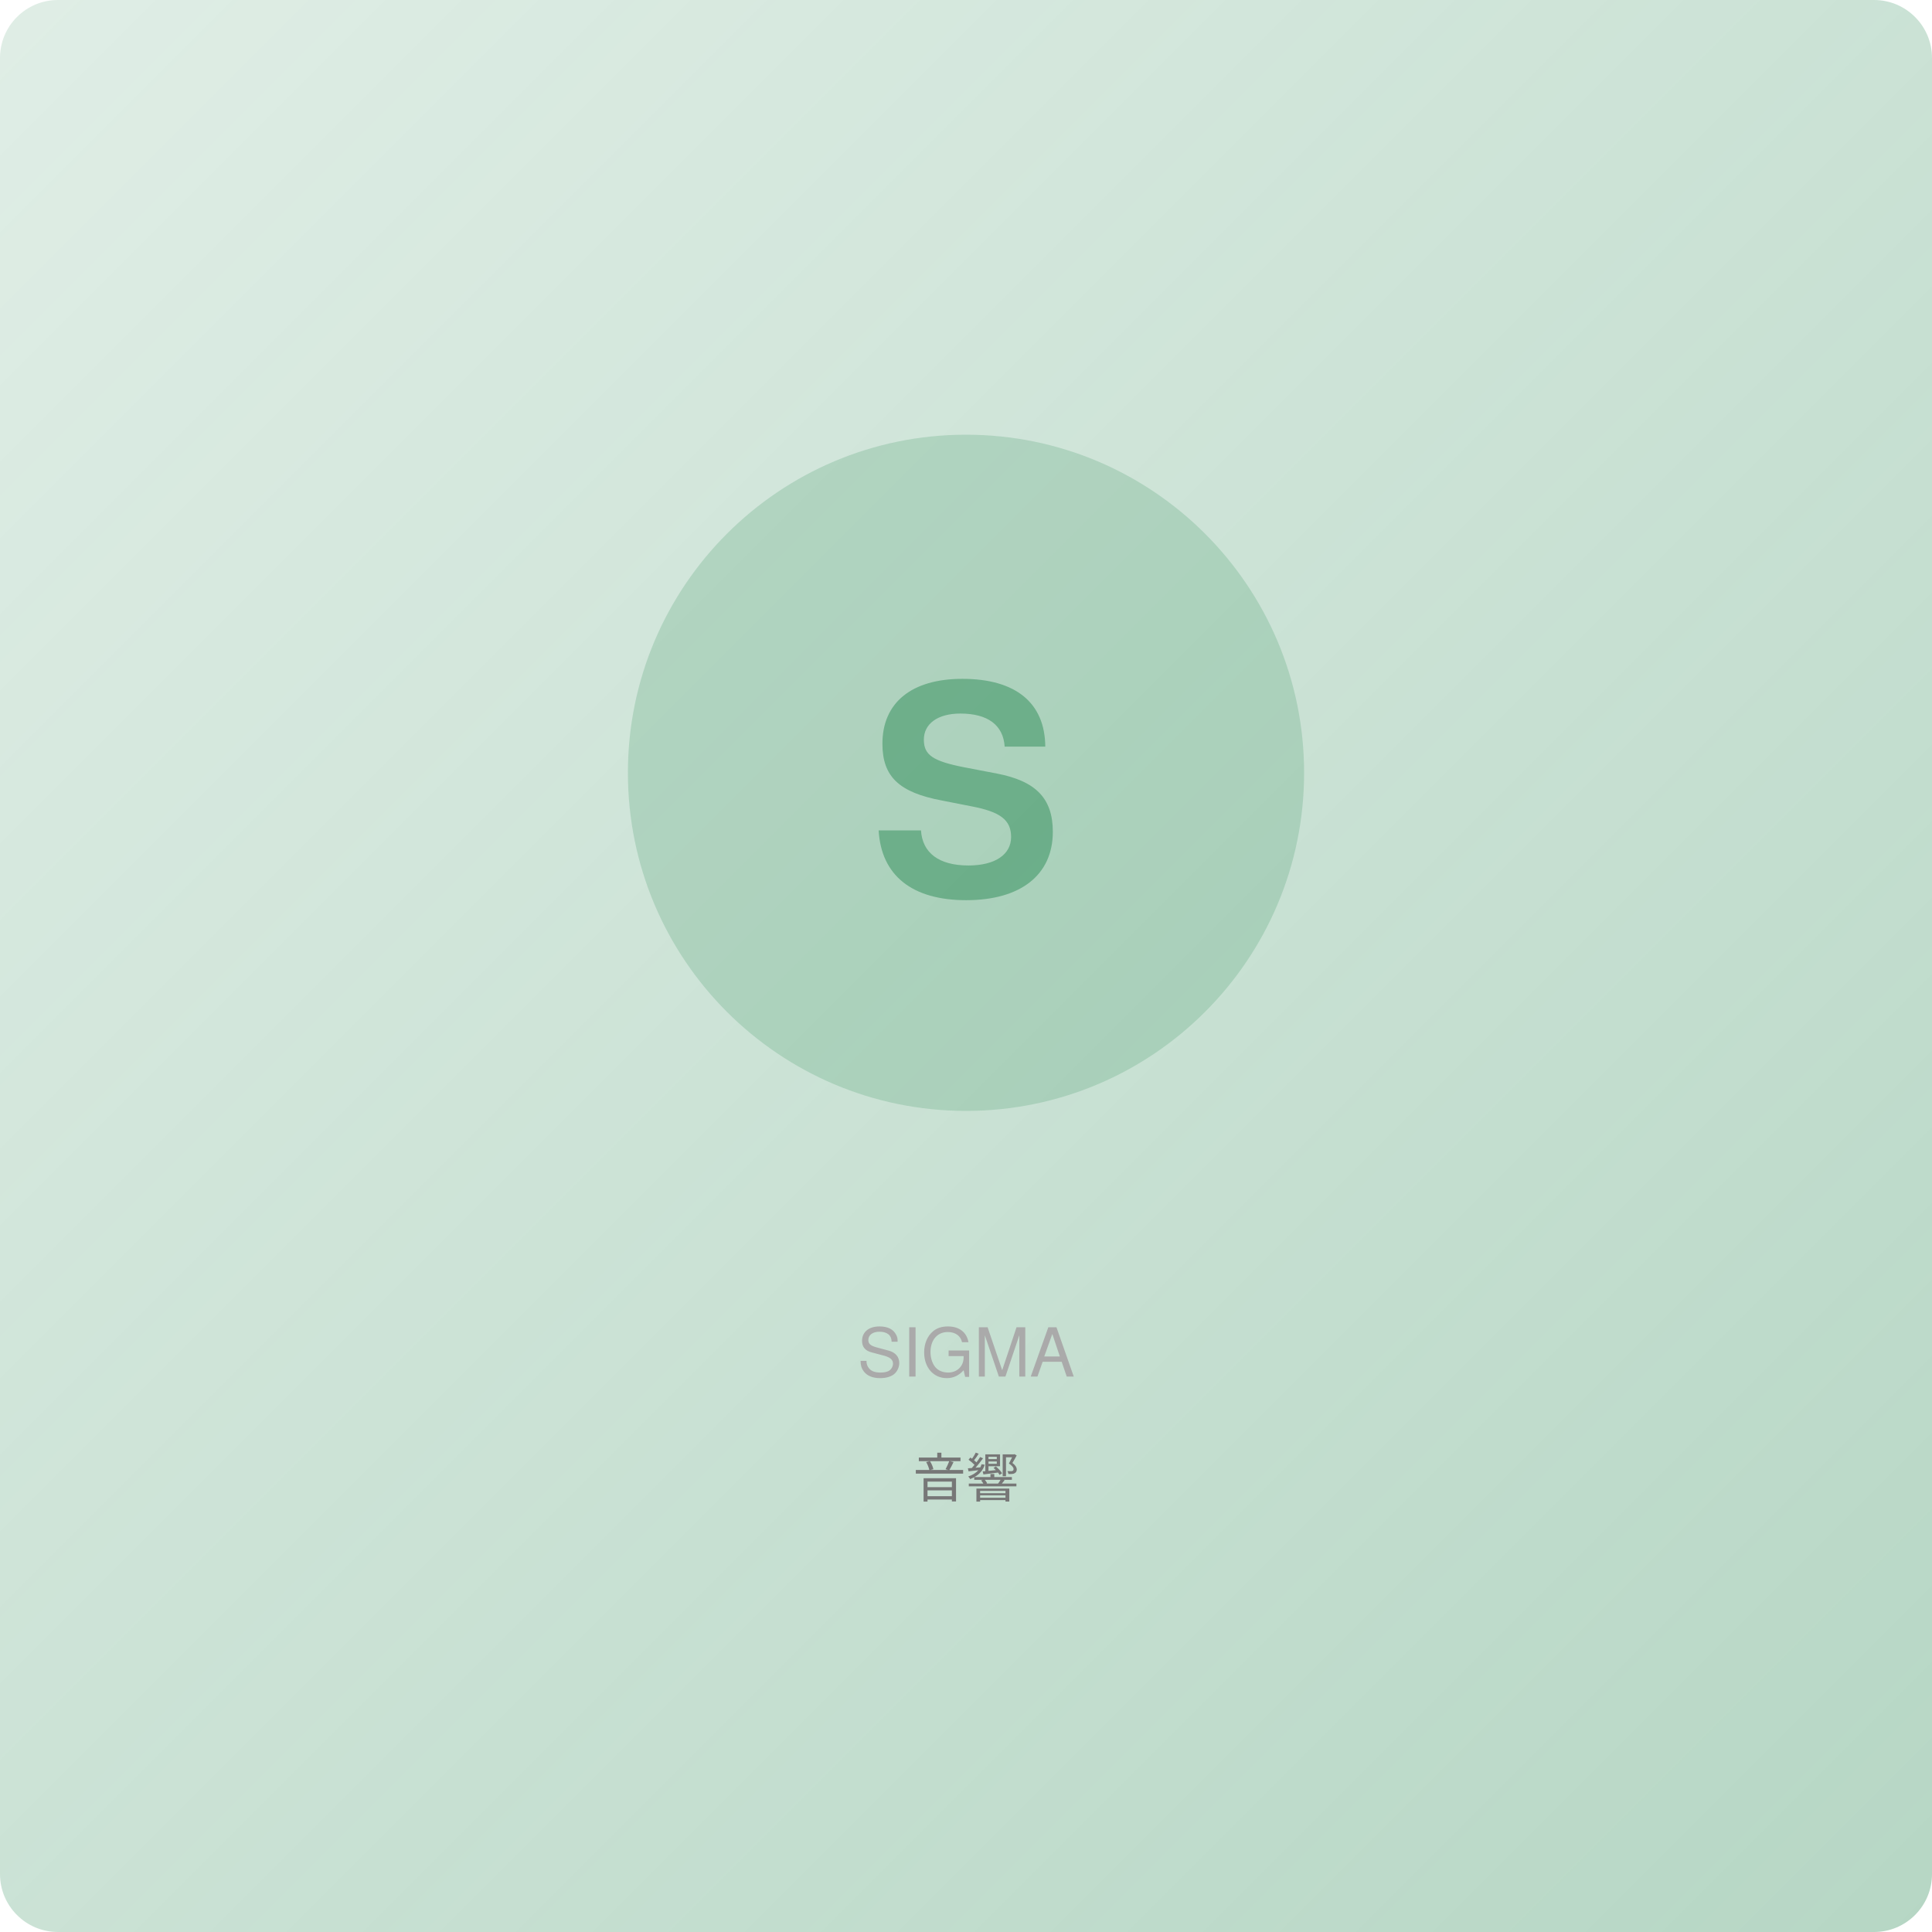
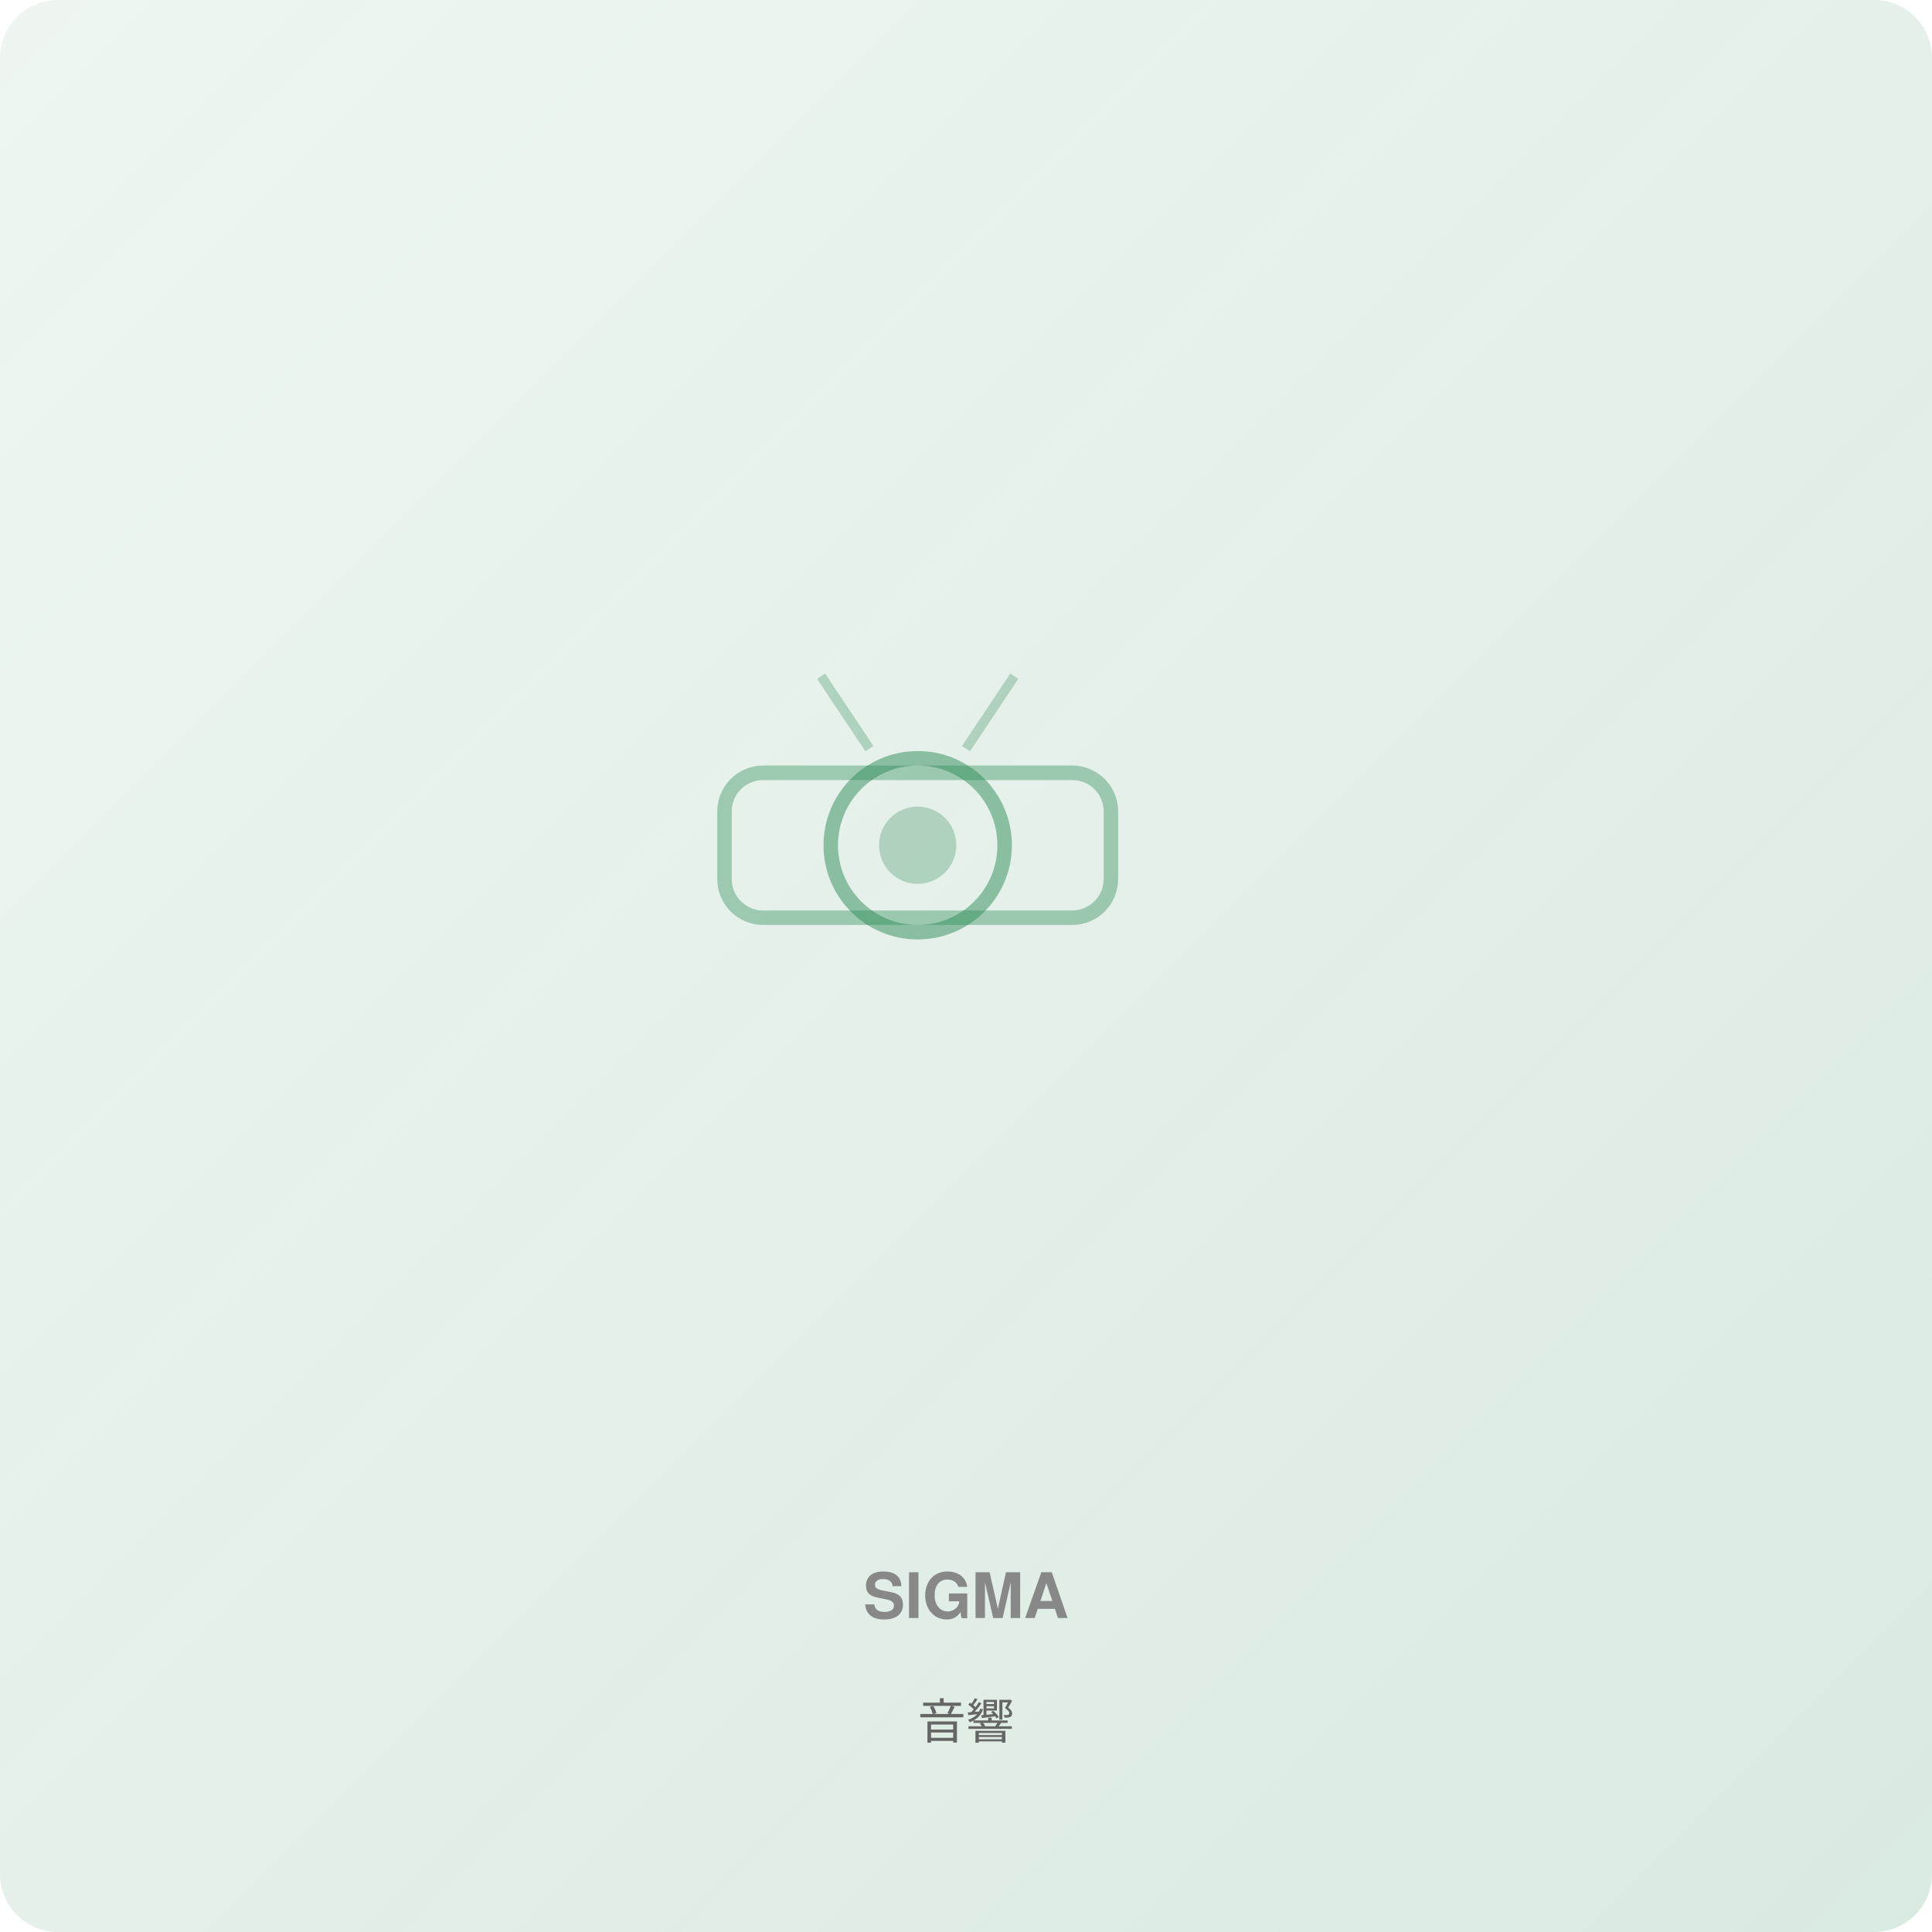
<svg xmlns="http://www.w3.org/2000/svg" width="400" height="400" viewBox="0 0 400 400">
  <defs>
    <linearGradient id="bg" x1="0%" y1="0%" x2="100%" y2="100%">
-       <stop offset="0%" style="stop-color:#2E8B57;stop-opacity:0.15" />
-       <stop offset="100%" style="stop-color:#2E8B57;stop-opacity:0.35" />
+       <stop offset="0%" style="stop-color:#2E8B57;stop-opacity:0.08" />
+       <stop offset="100%" style="stop-color:#2E8B57;stop-opacity:0.18" />
    </linearGradient>
  </defs>
  <rect width="400" height="400" fill="url(#bg)" rx="12" />
-   <circle cx="200" cy="160" r="70" fill="#2E8B57" opacity="0.2" />
-   <text x="200" y="185" text-anchor="middle" font-family="Helvetica,Arial,sans-serif" font-size="60" font-weight="bold" fill="#2E8B57" opacity="0.5">S</text>
-   <text x="200" y="285" text-anchor="middle" font-family="Helvetica,Arial,sans-serif" font-size="14" fill="#aaa">SIGMA</text>
-   <text x="200" y="310" text-anchor="middle" font-family="Helvetica,Arial,sans-serif" font-size="11" fill="#777">音響</text>
+   <g transform="translate(140,120)">
+     <rect x="10" y="40" width="80" height="30" rx="8" fill="none" stroke="#2E8B57" stroke-width="3" opacity="0.4" />
+     <circle cx="50" cy="55" r="18" fill="none" stroke="#2E8B57" stroke-width="3" opacity="0.5" />
+     <circle cx="50" cy="55" r="8" fill="#2E8B57" opacity="0.3" />
+     <path d="M30 20 L40 35" stroke="#2E8B57" stroke-width="2" opacity="0.3" />
+     <path d="M70 20 L60 35" stroke="#2E8B57" stroke-width="2" opacity="0.3" />
+   </g>
+   <text x="200" y="335" text-anchor="middle" font-family="Helvetica,Arial,sans-serif" font-size="13" fill="#888" font-weight="bold">SIGMA</text>
+   <text x="200" y="360" text-anchor="middle" font-family="Helvetica,Arial,sans-serif" font-size="10" fill="#666">音響</text>
</svg>
